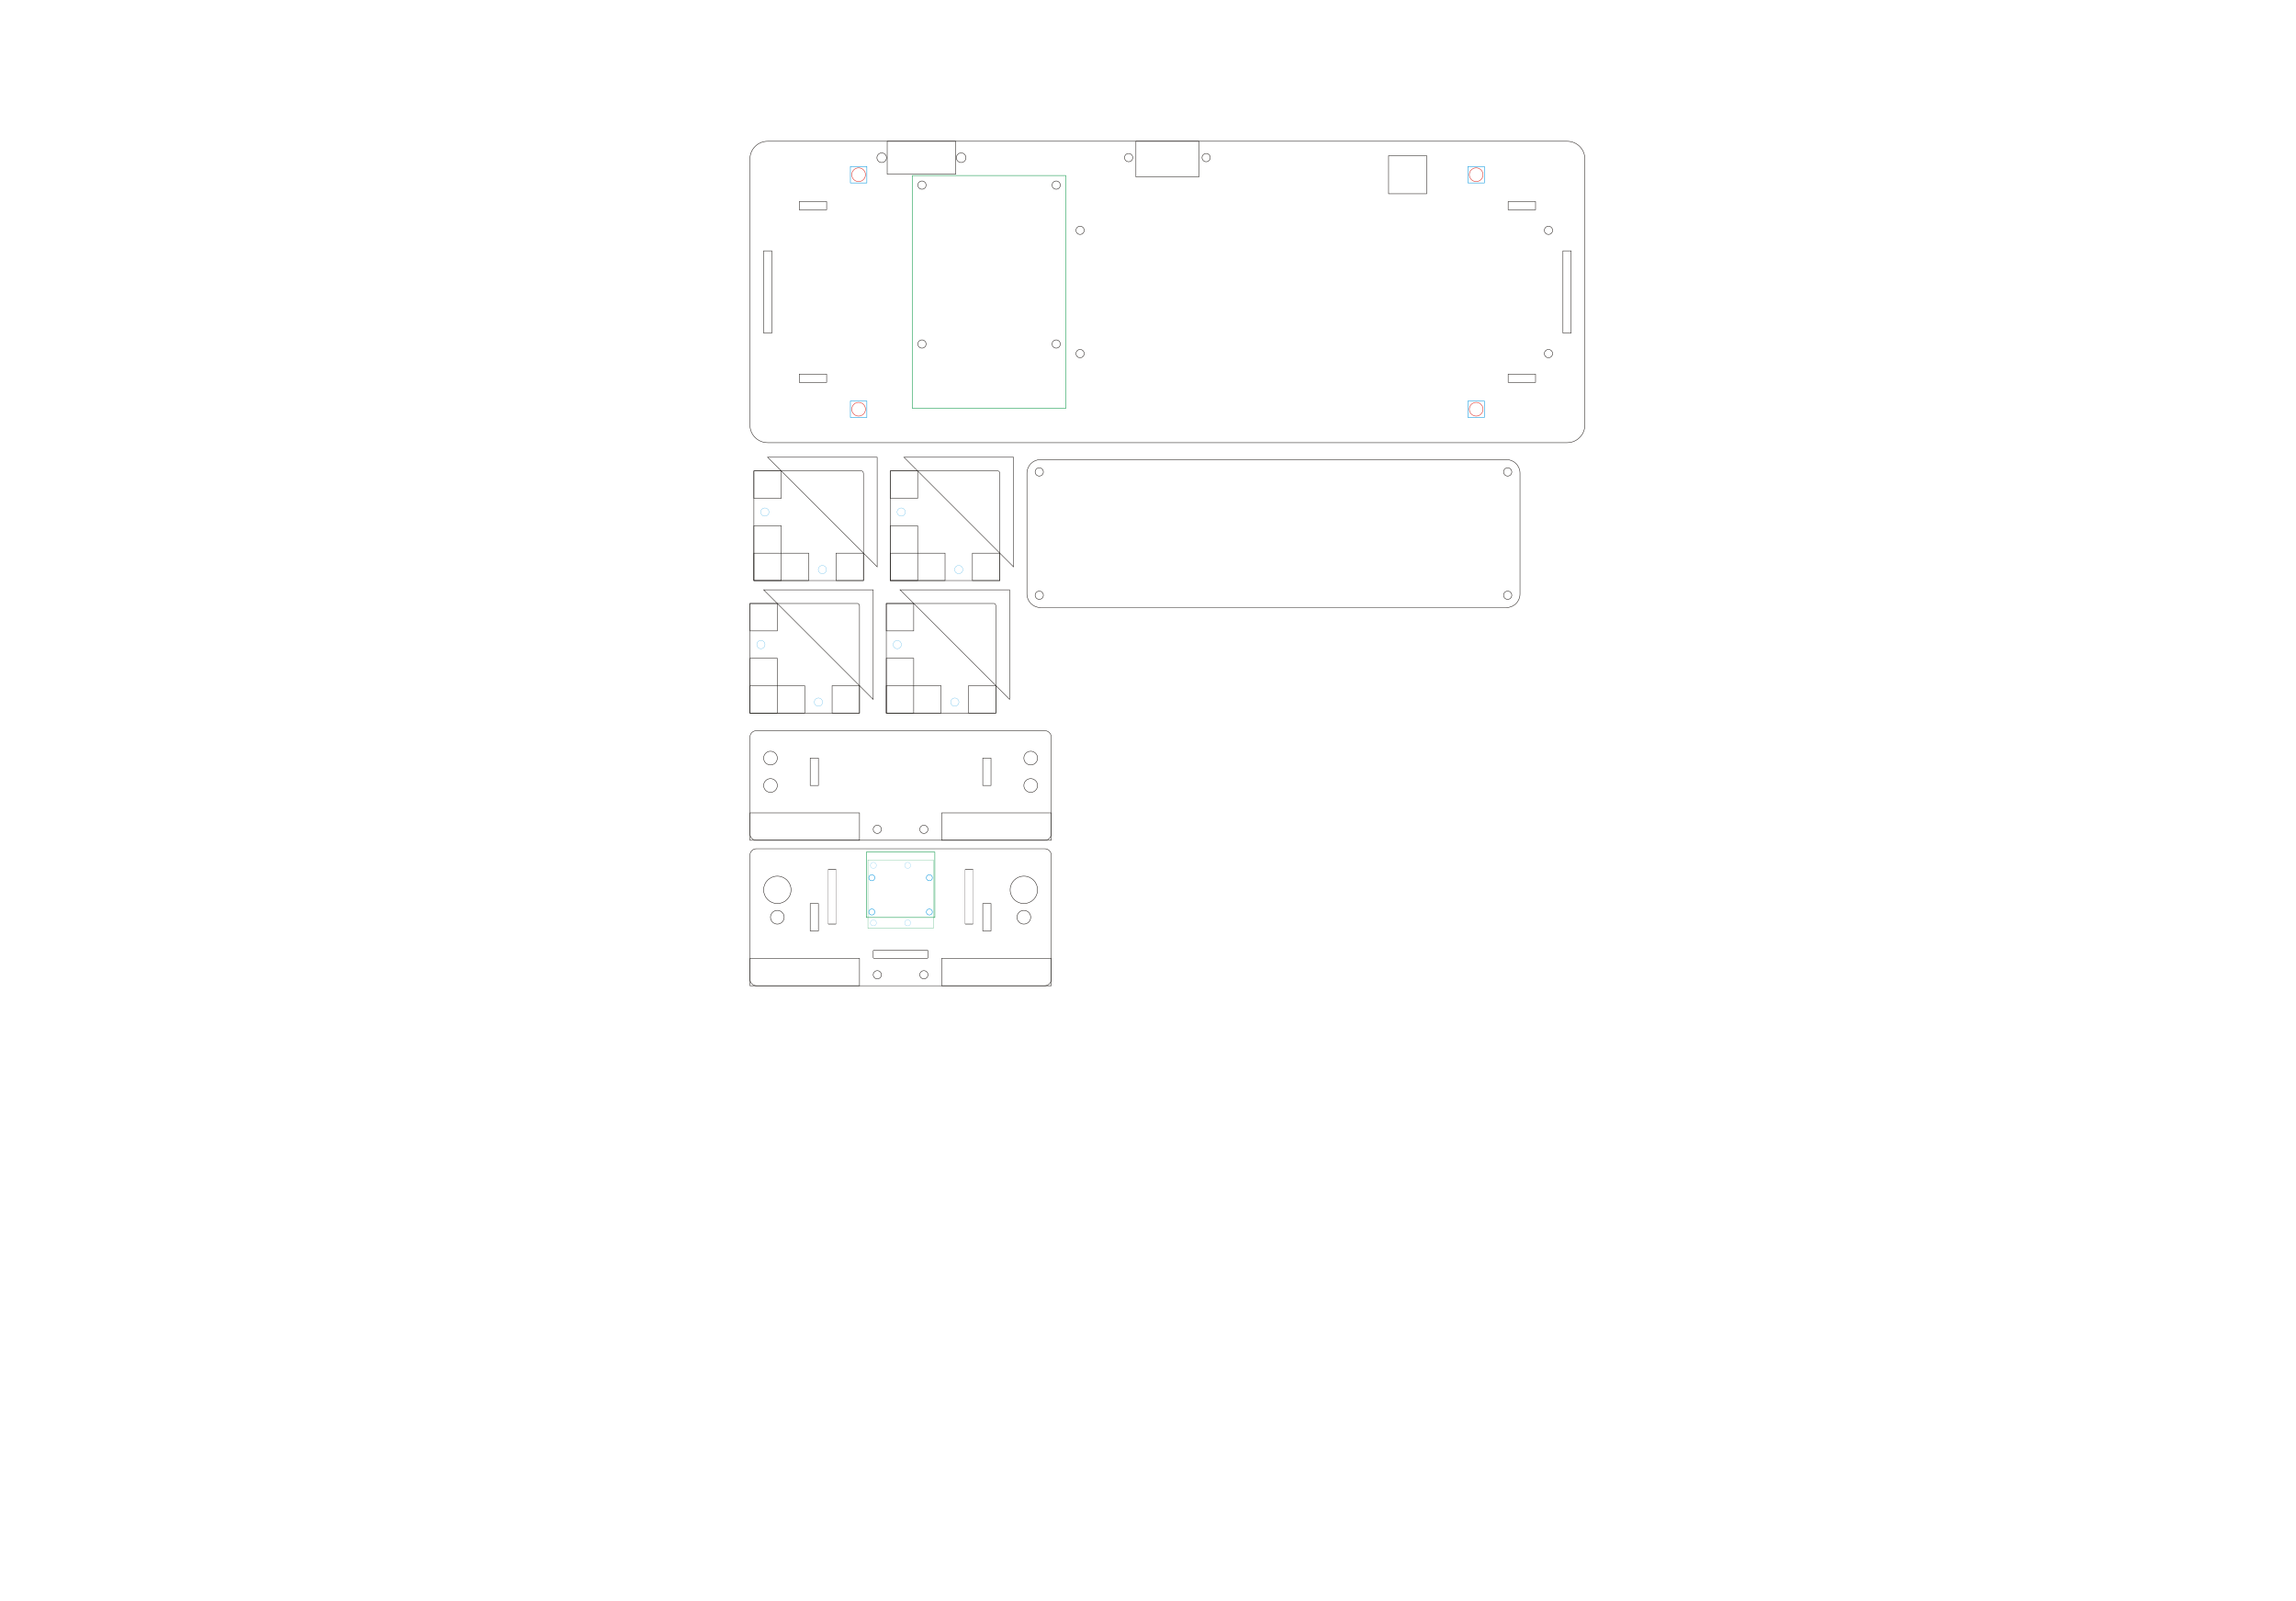
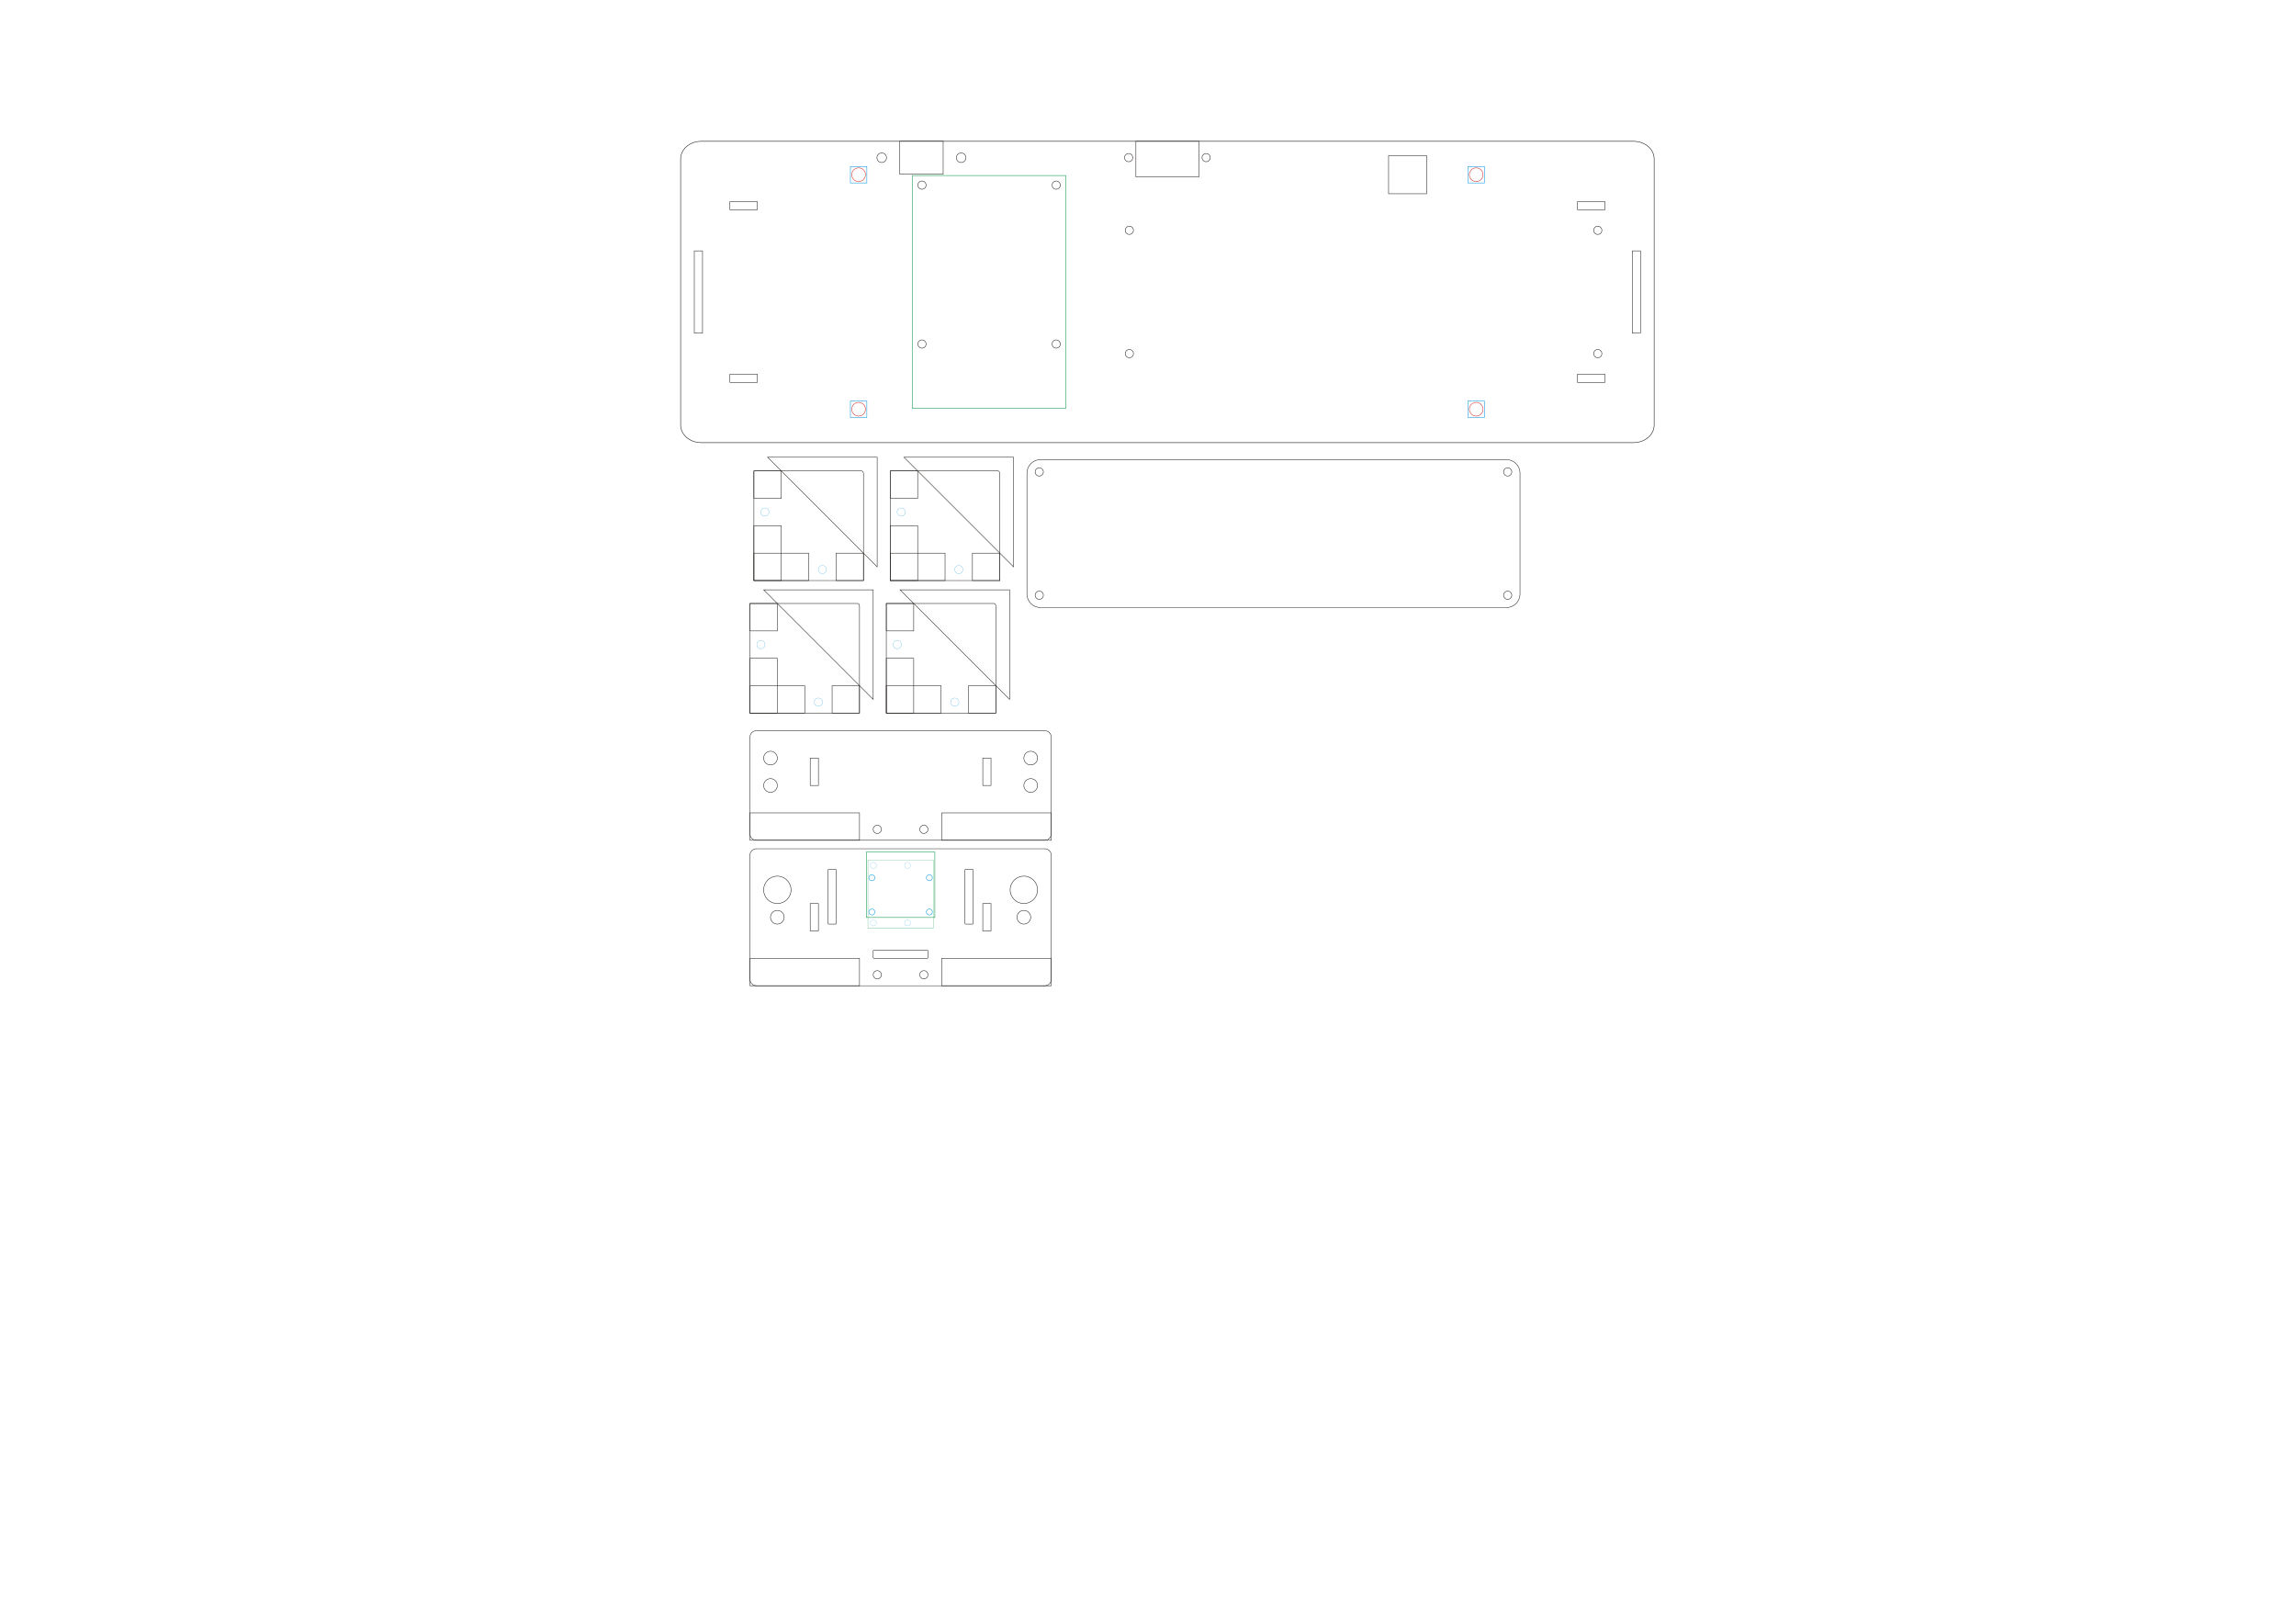
- <svg xmlns="http://www.w3.org/2000/svg" xml:space="preserve" width="838.2mm" height="584.2mm" style="shape-rendering:geometricPrecision; text-rendering:geometricPrecision; image-rendering:optimizeQuality; fill-rule:evenodd; clip-rule:evenodd" viewBox="0 0 838.2 584.2">
-   <defs>
-     <style type="text/css">
+ <svg xmlns="http://www.w3.org/2000/svg" xml:space="preserve" width="838.2mm" height="584.2mm" style="shape-rendering:geometricPrecision; text-rendering:geometricPrecision; image-rendering:optimizeQuality; fill-rule:evenodd; clip-rule:evenodd" viewBox="0 0 838.2 584.2" version="1.1" id="svg1187">
+   <defs id="defs1033">
+     <style type="text/css" id="style1031">
   
    .str3 {stroke:#00923F;stroke-width:0.176}
    .str2 {stroke:#0093DD;stroke-width:0.176}
    .str0 {stroke:#1F1A17;stroke-width:0.176}
    .str1 {stroke:#DA251D;stroke-width:0.176}
    .fil0 {fill:none}
    .fil1 {fill:none;fill-rule:nonzero}
   
  </style>
  </defs>
-   <g id="Layer_x0020_1">
-     <rect class="fil0 str0" x="273.782" y="51.574" width="304.8" height="110" rx="6.432" ry="6.432" />
-     <g id="_142194224">
-       <rect id="_142206432" class="fil0 str0" x="414.682" y="51.574" width="23" height="13" />
-       <g>
-         <circle id="_142206264" class="fil0 str0" cx="412.032" cy="57.532" r="1.5" />
-         <circle id="_142215896" class="fil0 str0" cx="440.332" cy="57.532" r="1.5" />
-       </g>
-     </g>
-     <circle class="fil0 str1" cx="313.457" cy="63.773" r="2.5" />
-     <circle class="fil0 str1" cx="538.907" cy="63.773" r="2.5" />
-     <circle class="fil0 str1" cx="313.457" cy="149.374" r="2.5" />
-     <circle class="fil0 str1" cx="538.907" cy="149.374" r="2.5" />
-     <rect class="fil0 str2" x="535.907" y="60.773" width="6" height="6" />
-     <rect class="fil0 str2" x="535.907" y="146.373" width="6" height="6" />
-     <rect class="fil0 str2" x="310.457" y="146.373" width="6" height="6" />
-     <rect class="fil0 str2" x="310.457" y="60.773" width="6" height="6" />
-     <rect class="fil0 str0" x="506.928" y="56.824" width="13.9" height="13.9" />
-     <g id="_142165048">
-       <circle id="_142154800" class="fil0 str0" cx="385.585" cy="67.573" r="1.5" />
-       <rect id="_142154968" class="fil0 str3" x="333.085" y="64.073" width="56" height="85" />
-       <circle id="_142203352" class="fil0 str0" cx="336.585" cy="67.573" r="1.5" />
-       <circle id="_142203744" class="fil0 str0" cx="336.585" cy="125.573" r="1.5" />
-       <circle id="_142165216" class="fil0 str0" cx="385.585" cy="125.574" r="1.5" />
-     </g>
-     <g id="_145200872">
-       <g>
-         <path id="_142164152" class="fil0 str0" d="M275.226 171.907l39.36 0c0.352,0 0.64,0.45 0.64,1l0 39 -40 0 0 -40z" />
-         <rect id="_142165104" class="fil0 str0" x="275.226" y="191.907" width="10" height="20" />
-         <rect id="_142164656" class="fil0 str0" x="305.226" y="201.907" width="10" height="10" />
-         <rect id="_142164600" class="fil0 str0" x="275.226" y="171.907" width="10" height="10" />
-         <circle id="_142164208" class="fil0 str2" transform="matrix(1.11749E-014 -0.421941 0.421941 1.11749E-014 300.226 207.907)" r="3.555" />
-         <rect id="_142164096" class="fil0 str0" x="275.226" y="201.907" width="20" height="10" />
-         <path id="_142163200" class="fil1 str0" d="M320.226 206.907l-40 -40 40 0 0 40zm-20 -20m0 -20m20 20" />
-         <circle id="_142162864" class="fil0 str2" transform="matrix(1.11749E-014 -0.421941 0.421941 1.11749E-014 279.226 186.907)" r="3.555" />
-       </g>
-       <g>
-         <path id="_145180432" class="fil0 str0" d="M325.008 171.907l39.36 0c0.352,0 0.64,0.45 0.64,1l0 39 -40 0 0 -40z" />
-         <rect id="_145180208" class="fil0 str0" x="325.008" y="191.907" width="10" height="20" />
-         <rect id="_145180040" class="fil0 str0" x="355.008" y="201.907" width="10" height="10" />
-         <rect id="_145179816" class="fil0 str0" x="325.008" y="171.907" width="10" height="10" />
-         <circle id="_145179648" class="fil0 str2" transform="matrix(1.11749E-014 -0.421941 0.421941 1.11749E-014 350.009 207.907)" r="3.555" />
-         <rect id="_145179312" class="fil0 str0" x="325.008" y="201.907" width="20" height="10" />
-         <path id="_145179144" class="fil1 str0" d="M370.008 206.907l-40 -40 40 0 0 40zm-20 -20m0 -20m20 20" />
-         <circle id="_145179088" class="fil0 str2" transform="matrix(1.11749E-014 -0.421941 0.421941 1.11749E-014 329.009 186.907)" r="3.555" />
-       </g>
-       <g>
-         <path id="_145178528" class="fil0 str0" d="M273.782 220.288l39.36 0c0.352,0 0.64,0.45 0.64,1l0 39 -40 0 0 -40z" />
-         <rect id="_145178360" class="fil0 str0" x="273.782" y="240.288" width="10" height="20" />
-         <rect id="_145178136" class="fil0 str0" x="303.782" y="250.288" width="10" height="10" />
-         <rect id="_145162792" class="fil0 str0" x="273.782" y="220.288" width="10" height="10" />
-         <circle id="_145203616" class="fil0 str2" transform="matrix(1.11749E-014 -0.421941 0.421941 1.11749E-014 298.782 256.288)" r="3.555" />
-         <rect id="_145203448" class="fil0 str0" x="273.782" y="250.288" width="20" height="10" />
-         <path id="_145203224" class="fil1 str0" d="M318.782 255.288l-40 -40 40 0 0 40zm-20 -20m0 -20m20 20" />
-         <circle id="_145203000" class="fil0 str2" transform="matrix(1.11749E-014 -0.421941 0.421941 1.11749E-014 277.782 235.288)" r="3.555" />
-       </g>
-       <g>
-         <path id="_145202552" class="fil0 str0" d="M323.564 220.288l39.36 0c0.352,0 0.64,0.45 0.64,1l0 39 -40 0 0 -40z" />
-         <rect id="_145202440" class="fil0 str0" x="323.564" y="240.288" width="10" height="20" />
-         <rect id="_145202216" class="fil0 str0" x="353.564" y="250.288" width="10" height="10" />
-         <rect id="_145202104" class="fil0 str0" x="323.564" y="220.288" width="10" height="10" />
-         <circle id="_145201712" class="fil0 str2" transform="matrix(1.11749E-014 -0.421941 0.421941 1.11749E-014 348.564 256.288)" r="3.555" />
-         <rect id="_145201544" class="fil0 str0" x="323.564" y="250.288" width="20" height="10" />
-         <path id="_145201320" class="fil1 str0" d="M368.564 255.288l-40 -40 40 0 0 40zm-20 -20m0 -20m20 20" />
-         <circle id="_145201096" class="fil0 str2" transform="matrix(1.11749E-014 -0.421941 0.421941 1.11749E-014 327.564 235.288)" r="3.555" />
-       </g>
-     </g>
-     <g id="_145198632">
-       <rect id="_145200704" class="fil0 str0" x="273.782" y="266.719" width="110" height="40" rx="2.359" ry="2.359" />
-       <rect id="_145200480" class="fil0 str0" x="273.782" y="296.719" width="40" height="10" />
-       <circle id="_145200368" class="fil0 str0" cx="320.281" cy="302.719" r="1.5" />
-       <rect id="_145200200" class="fil0 str0" x="343.782" y="296.719" width="40" height="10" />
-       <circle id="_145200032" class="fil0 str0" cx="337.281" cy="302.719" r="1.5" />
-       <g>
-         <circle id="_145199864" class="fil0 str0" cx="281.281" cy="286.719" r="2.5" />
-         <circle id="_145199640" class="fil0 str0" cx="281.281" cy="276.719" r="2.5" />
-       </g>
-       <g>
-         <circle id="_145199416" class="fil0 str0" cx="376.281" cy="286.719" r="2.5" />
-         <circle id="_145199248" class="fil0 str0" cx="376.281" cy="276.719" r="2.5" />
-       </g>
-       <rect id="_145198968" class="fil0 str0" x="295.781" y="276.719" width="3" height="10" />
-       <rect id="_145198800" class="fil0 str0" x="358.781" y="276.719" width="3" height="10" />
-     </g>
-     <g id="_145157136">
-       <rect id="_145198464" class="fil0 str0" x="570.582" y="91.573" width="3" height="30" />
-       <rect id="_145157416" class="fil0 str0" x="550.582" y="136.574" width="10" height="3" />
-       <rect id="_145157248" class="fil0 str0" x="550.582" y="73.573" width="10" height="3" />
-     </g>
-     <g id="_145156464">
-       <rect id="_145156912" class="fil0 str0" x="278.782" y="91.573" width="3" height="30" />
-       <rect id="_145156744" class="fil0 str0" x="291.782" y="73.573" width="10" height="3" />
-       <rect id="_145156576" class="fil0 str0" x="291.782" y="136.574" width="10" height="3" />
-     </g>
-     <rect class="fil0 str0" x="273.782" y="309.811" width="110" height="50" rx="2.359" ry="2.359" />
-     <g id="_145155624">
-       <rect id="_145156016" class="fil0 str0" x="273.782" y="349.811" width="40" height="10" />
-       <circle id="_145155792" class="fil0 str0" cx="320.281" cy="355.81" r="1.5" />
-       <rect id="_145155848" class="fil0 str0" x="343.782" y="349.811" width="40" height="10" />
-       <circle id="_145155736" class="fil0 str0" cx="337.281" cy="355.81" r="1.5" />
-     </g>
-     <g id="_145183624">
-       <circle id="_145155400" class="fil0 str0" cx="283.781" cy="334.811" r="2.5" />
-       <circle id="_145155176" class="fil0 str0" cx="283.781" cy="324.81" r="5" />
-     </g>
-     <g id="_145178024">
-       <rect id="_145183568" class="fil0 str0" x="295.781" y="329.81" width="3" height="10" />
-       <rect id="_145183400" class="fil0 str0" x="358.781" y="329.81" width="3" height="10" />
-     </g>
-     <g id="_143612520">
-       <circle id="_145177912" class="fil0 str0" cx="373.781" cy="334.811" r="2.5" />
-       <circle id="_145177632" class="fil0 str0" cx="373.781" cy="324.81" r="5" />
-     </g>
-     <rect class="fil0 str0" x="318.782" y="346.81" width="20" height="3" rx="0.324" ry="0.324" />
-     <rect class="fil0 str0" transform="matrix(3.07452E-014 -1.16087 0.46312 1.22655E-014 302.281 337.31)" width="17.228" height="6.478" rx="0.324" ry="0.324" />
-     <rect class="fil0 str0" transform="matrix(3.07452E-014 -1.16087 0.46312 1.22655E-014 352.281 337.31)" width="17.228" height="6.478" rx="0.324" ry="0.324" />
-     <g id="_143610784">
-       <rect id="_143611848" class="fil0 str3" transform="matrix(-3.63064E-014 0.470916 -0.44948 -3.68753E-014 340.713 313.877)" width="53.088" height="53.088" />
-       <circle id="_143611680" class="fil0 str2" transform="matrix(-2.45848E-014 0.309423 -0.309423 -2.45848E-014 318.851 336.877)" r="3.555" />
-       <circle id="_143611344" class="fil0 str2" transform="matrix(-2.45848E-014 0.309423 -0.309423 -2.45848E-014 331.351 336.877)" r="3.555" />
-       <circle id="_143611232" class="fil0 str2" transform="matrix(-2.45848E-014 0.309423 -0.309423 -2.45848E-014 331.351 315.877)" r="3.555" />
-       <circle id="_143611064" class="fil0 str2" transform="matrix(-2.45848E-014 0.309423 -0.309423 -2.45848E-014 318.851 315.877)" r="3.555" />
-     </g>
-     <g id="_143609608">
-       <rect id="_143610616" class="fil0 str3" x="316.282" y="311.034" width="25" height="23.862" />
-       <circle id="_143610392" class="fil0 str2" cx="339.282" cy="332.895" r="1.1" />
-       <circle id="_143610224" class="fil0 str2" cx="339.282" cy="320.395" r="1.1" />
-       <circle id="_143609776" class="fil0 str2" cx="318.282" cy="320.395" r="1.1" />
-       <circle id="_143609720" class="fil0 str2" cx="318.282" cy="332.895" r="1.1" />
-     </g>
-     <circle class="fil0 str0" cx="394.305" cy="84.073" r="1.5" />
-     <circle class="fil0 str0" cx="565.305" cy="84.073" r="1.5" />
-     <circle class="fil0 str0" cx="565.305" cy="129.073" r="1.5" />
-     <circle class="fil0 str0" cx="394.305" cy="129.073" r="1.5" />
-     <g id="_143608040">
-       <rect id="_143608768" class="fil0 str0" x="374.905" y="167.767" width="180" height="54" rx="4.949" ry="4.949" />
-       <circle id="_143608600" class="fil0 str0" cx="379.406" cy="172.266" r="1.5" />
-       <circle id="_143608488" class="fil0 str0" cx="550.406" cy="172.266" r="1.5" />
-       <circle id="_143608320" class="fil0 str0" cx="550.406" cy="217.266" r="1.5" />
-       <circle id="_143607928" class="fil0 str0" cx="379.406" cy="217.266" r="1.5" />
-     </g>
-     <rect class="fil0 str0" x="323.89" y="51.574" width="25" height="12" />
-     <g id="_143607368">
-       <circle id="_143607592" class="fil0 str0" cx="321.89" cy="57.574" r="1.75" />
-       <circle id="_143607480" class="fil0 str0" cx="350.89" cy="57.574" r="1.75" />
+   <g id="_142194224">
+     <rect id="_142206432" class="fil0 str0" x="414.682" y="51.574" width="23" height="13" />
+     <g id="g1041">
+       <circle id="_142206264" class="fil0 str0" cx="412.032" cy="57.532" r="1.5" />
+       <circle id="_142215896" class="fil0 str0" cx="440.332" cy="57.532" r="1.5" />
    </g>
  </g>
+   <circle class="fil0 str1" cx="313.457" cy="63.773" r="2.5" id="circle1044" />
+   <circle class="fil0 str1" cx="538.907" cy="63.773" r="2.5" id="circle1046" />
+   <circle class="fil0 str1" cx="313.457" cy="149.374" r="2.5" id="circle1048" />
+   <circle class="fil0 str1" cx="538.907" cy="149.374" r="2.5" id="circle1050" />
+   <rect class="fil0 str2" x="535.907" y="60.773" width="6" height="6" id="rect1052" />
+   <rect class="fil0 str2" x="535.907" y="146.373" width="6" height="6" id="rect1054" />
+   <rect class="fil0 str2" x="310.457" y="146.373" width="6" height="6" id="rect1056" />
+   <rect class="fil0 str2" x="310.457" y="60.773" width="6" height="6" id="rect1058" />
+   <rect class="fil0 str0" x="506.928" y="56.824" width="13.9" height="13.9" id="rect1060" />
+   <g id="_142165048">
+     <circle id="_142154800" class="fil0 str0" cx="385.585" cy="67.574" r="1.5" />
+     <rect id="_142154968" class="fil0 str3" x="333.085" y="64.074" width="56" height="85" />
+     <circle id="_142203352" class="fil0 str0" cx="336.585" cy="67.574" r="1.5" />
+     <circle id="_142203744" class="fil0 str0" cx="336.585" cy="125.573" r="1.5" />
+     <circle id="_142165216" class="fil0 str0" cx="385.585" cy="125.574" r="1.5" />
+   </g>
+   <g id="_145200872">
+     <g id="g1076">
+       <path id="_142164152" class="fil0 str0" d="m 275.226,171.907 h 39.36 c 0.352,0 0.64,0.45 0.64,1 v 39 h -40 z" />
+       <rect id="_142165104" class="fil0 str0" x="275.226" y="191.907" width="10" height="20" />
+       <rect id="_142164656" class="fil0 str0" x="305.226" y="201.907" width="10" height="10" />
+       <rect id="_142164600" class="fil0 str0" x="275.226" y="171.907" width="10" height="10" />
+       <circle id="_142164208" class="fil0 str2" transform="matrix(0,-0.421941,0.421941,0,300.226,207.907)" r="3.555" cx="0" cy="0" />
+       <rect id="_142164096" class="fil0 str0" x="275.226" y="201.907" width="20" height="10" />
+       <path id="_142163200" class="fil1 str0" d="m 320.226,206.907 -40,-40 h 40 z m -20,-20 m 0,-20 m 20,20" />
+       <circle id="_142162864" class="fil0 str2" transform="matrix(0,-0.421941,0.421941,0,279.226,186.907)" r="3.555" cx="0" cy="0" />
+     </g>
+     <g id="g1086">
+       <path id="_145180432" class="fil0 str0" d="m 325.008,171.907 h 39.36 c 0.352,0 0.64,0.45 0.64,1 v 39 h -40 z" />
+       <rect id="_145180208" class="fil0 str0" x="325.008" y="191.907" width="10" height="20" />
+       <rect id="_145180040" class="fil0 str0" x="355.008" y="201.907" width="10" height="10" />
+       <rect id="_145179816" class="fil0 str0" x="325.008" y="171.907" width="10" height="10" />
+       <circle id="_145179648" class="fil0 str2" transform="matrix(0,-0.421941,0.421941,0,350.009,207.907)" r="3.555" cx="0" cy="0" />
+       <rect id="_145179312" class="fil0 str0" x="325.008" y="201.907" width="20" height="10" />
+       <path id="_145179144" class="fil1 str0" d="m 370.008,206.907 -40,-40 h 40 z m -20,-20 m 0,-20 m 20,20" />
+       <circle id="_145179088" class="fil0 str2" transform="matrix(0,-0.421941,0.421941,0,329.009,186.907)" r="3.555" cx="0" cy="0" />
+     </g>
+     <g id="g1096">
+       <path id="_145178528" class="fil0 str0" d="m 273.782,220.288 h 39.36 c 0.352,0 0.64,0.45 0.64,1 v 39 h -40 z" />
+       <rect id="_145178360" class="fil0 str0" x="273.782" y="240.288" width="10" height="20" />
+       <rect id="_145178136" class="fil0 str0" x="303.782" y="250.288" width="10" height="10" />
+       <rect id="_145162792" class="fil0 str0" x="273.782" y="220.288" width="10" height="10" />
+       <circle id="_145203616" class="fil0 str2" transform="matrix(0,-0.421941,0.421941,0,298.782,256.288)" r="3.555" cx="0" cy="0" />
+       <rect id="_145203448" class="fil0 str0" x="273.782" y="250.288" width="20" height="10" />
+       <path id="_145203224" class="fil1 str0" d="m 318.782,255.288 -40,-40 h 40 z m -20,-20 m 0,-20 m 20,20" />
+       <circle id="_145203000" class="fil0 str2" transform="matrix(0,-0.421941,0.421941,0,277.782,235.288)" r="3.555" cx="0" cy="0" />
+     </g>
+     <g id="g1106">
+       <path id="_145202552" class="fil0 str0" d="m 323.564,220.288 h 39.36 c 0.352,0 0.64,0.45 0.64,1 v 39 h -40 z" />
+       <rect id="_145202440" class="fil0 str0" x="323.564" y="240.288" width="10" height="20" />
+       <rect id="_145202216" class="fil0 str0" x="353.564" y="250.288" width="10" height="10" />
+       <rect id="_145202104" class="fil0 str0" x="323.564" y="220.288" width="10" height="10" />
+       <circle id="_145201712" class="fil0 str2" transform="matrix(0,-0.421941,0.421941,0,348.564,256.288)" r="3.555" cx="0" cy="0" />
+       <rect id="_145201544" class="fil0 str0" x="323.564" y="250.288" width="20" height="10" />
+       <path id="_145201320" class="fil1 str0" d="m 368.564,255.288 -40,-40 h 40 z m -20,-20 m 0,-20 m 20,20" />
+       <circle id="_145201096" class="fil0 str2" transform="matrix(0,-0.421941,0.421941,0,327.564,235.288)" r="3.555" cx="0" cy="0" />
+     </g>
+   </g>
+   <g id="_145198632">
+     <rect id="_145200704" class="fil0 str0" x="273.782" y="266.719" width="110" height="40" rx="2.359" ry="2.359" />
+     <rect id="_145200480" class="fil0 str0" x="273.782" y="296.719" width="40" height="10" />
+     <circle id="_145200368" class="fil0 str0" cx="320.281" cy="302.719" r="1.5" />
+     <rect id="_145200200" class="fil0 str0" x="343.782" y="296.719" width="40" height="10" />
+     <circle id="_145200032" class="fil0 str0" cx="337.281" cy="302.719" r="1.5" />
+     <g id="g1116">
+       <circle id="_145199864" class="fil0 str0" cx="281.281" cy="286.719" r="2.5" />
+       <circle id="_145199640" class="fil0 str0" cx="281.281" cy="276.719" r="2.5" />
+     </g>
+     <g id="g1120">
+       <circle id="_145199416" class="fil0 str0" cx="376.281" cy="286.719" r="2.5" />
+       <circle id="_145199248" class="fil0 str0" cx="376.281" cy="276.719" r="2.5" />
+     </g>
+     <rect id="_145198968" class="fil0 str0" x="295.781" y="276.719" width="3" height="10" />
+     <rect id="_145198800" class="fil0 str0" x="358.781" y="276.719" width="3" height="10" />
+   </g>
+   <g id="_145157136" transform="translate(25.31223)">
+     <rect id="_145198464" class="fil0 str0" x="570.582" y="91.574" width="3" height="30" />
+     <rect id="_145157416" class="fil0 str0" x="550.582" y="136.574" width="10" height="3" />
+     <rect id="_145157248" class="fil0 str0" x="550.582" y="73.574" width="10" height="3" />
+   </g>
+   <g id="_145156464" transform="translate(-25.31181)">
+     <rect id="_145156912" class="fil0 str0" x="278.782" y="91.574" width="3" height="30" />
+     <rect id="_145156744" class="fil0 str0" x="291.782" y="73.574" width="10" height="3" />
+     <rect id="_145156576" class="fil0 str0" x="291.782" y="136.574" width="10" height="3" />
+   </g>
+   <rect class="fil0 str0" x="273.782" y="309.811" width="110" height="50" rx="2.359" ry="2.359" id="rect1133" />
+   <g id="_145155624">
+     <rect id="_145156016" class="fil0 str0" x="273.782" y="349.811" width="40" height="10" />
+     <circle id="_145155792" class="fil0 str0" cx="320.281" cy="355.81" r="1.5" />
+     <rect id="_145155848" class="fil0 str0" x="343.782" y="349.811" width="40" height="10" />
+     <circle id="_145155736" class="fil0 str0" cx="337.281" cy="355.81" r="1.5" />
+   </g>
+   <g id="_145183624">
+     <circle id="_145155400" class="fil0 str0" cx="283.781" cy="334.811" r="2.5" />
+     <circle id="_145155176" class="fil0 str0" cx="283.781" cy="324.81" r="5" />
+   </g>
+   <g id="_145178024">
+     <rect id="_145183568" class="fil0 str0" x="295.781" y="329.81" width="3" height="10" />
+     <rect id="_145183400" class="fil0 str0" x="358.781" y="329.81" width="3" height="10" />
+   </g>
+   <g id="_143612520">
+     <circle id="_145177912" class="fil0 str0" cx="373.781" cy="334.811" r="2.5" />
+     <circle id="_145177632" class="fil0 str0" cx="373.781" cy="324.81" r="5" />
+   </g>
+   <rect class="fil0 str0" x="318.782" y="346.81" width="20" height="3" rx="0.324" ry="0.324" id="rect1149" />
+   <rect class="fil0 str0" transform="rotate(-90)" width="20" height="3" rx="0.376" ry="0.15" id="rect1151" x="-337.31" y="302.281" />
+   <rect class="fil0 str0" transform="rotate(-90)" width="20" height="3" rx="0.376" ry="0.15" id="rect1153" x="-337.31" y="352.281" />
+   <g id="_143610784">
+     <rect id="_143611848" class="fil0 str3" transform="matrix(0,0.470916,-0.44948,0,340.713,313.877)" width="53.088" height="53.088" x="0" y="0" />
+     <circle id="_143611680" class="fil0 str2" transform="matrix(0,0.309423,-0.309423,0,318.851,336.877)" r="3.555" cx="0" cy="0" />
+     <circle id="_143611344" class="fil0 str2" transform="matrix(0,0.309423,-0.309423,0,331.351,336.877)" r="3.555" cx="0" cy="0" />
+     <circle id="_143611232" class="fil0 str2" transform="matrix(0,0.309423,-0.309423,0,331.351,315.877)" r="3.555" cx="0" cy="0" />
+     <circle id="_143611064" class="fil0 str2" transform="matrix(0,0.309423,-0.309423,0,318.851,315.877)" r="3.555" cx="0" cy="0" />
+   </g>
+   <g id="_143609608">
+     <rect id="_143610616" class="fil0 str3" x="316.282" y="311.034" width="25" height="23.862" />
+     <circle id="_143610392" class="fil0 str2" cx="339.282" cy="332.895" r="1.1" />
+     <circle id="_143610224" class="fil0 str2" cx="339.282" cy="320.395" r="1.1" />
+     <circle id="_143609776" class="fil0 str2" cx="318.282" cy="320.395" r="1.1" />
+     <circle id="_143609720" class="fil0 str2" cx="318.282" cy="332.895" r="1.1" />
+   </g>
+   <g id="g1471" transform="translate(17.99167)">
+     <circle class="fil0 str0" cx="394.305" cy="84.073" r="1.5" id="circle1167" />
+     <circle class="fil0 str0" cx="565.305" cy="84.073" r="1.5" id="circle1169" />
+     <circle class="fil0 str0" cx="565.305" cy="129.073" r="1.5" id="circle1171" />
+     <circle class="fil0 str0" cx="394.305" cy="129.073" r="1.5" id="circle1173" />
+   </g>
+   <g id="_143608040">
+     <rect id="_143608768" class="fil0 str0" x="374.905" y="167.767" width="180" height="54" rx="4.949" ry="4.949" />
+     <circle id="_143608600" class="fil0 str0" cx="379.406" cy="172.266" r="1.5" />
+     <circle id="_143608488" class="fil0 str0" cx="550.406" cy="172.266" r="1.5" />
+     <circle id="_143608320" class="fil0 str0" cx="550.406" cy="217.266" r="1.5" />
+     <circle id="_143607928" class="fil0 str0" cx="379.406" cy="217.266" r="1.5" />
+   </g>
+   <rect class="fil0 str0" x="328.46" y="51.556" width="15.859" height="12.036" id="rect1181" />
+   <g id="_143607368">
+     <circle id="_143607592" class="fil0 str0" cx="321.89" cy="57.574" r="1.75" />
+     <circle id="_143607480" class="fil0 str0" cx="350.89" cy="57.574" r="1.75" />
+   </g>
+   <rect class="fil0 str0" x="248.477" y="51.581" width="355.41" height="109.986" rx="7.5" ry="6.431" id="rect1036-3" style="clip-rule:evenodd;fill:none;fill-rule:evenodd;stroke:#1f1a17;stroke-width:0.19;image-rendering:optimizeQuality;shape-rendering:geometricPrecision;text-rendering:geometricPrecision" />
</svg>
